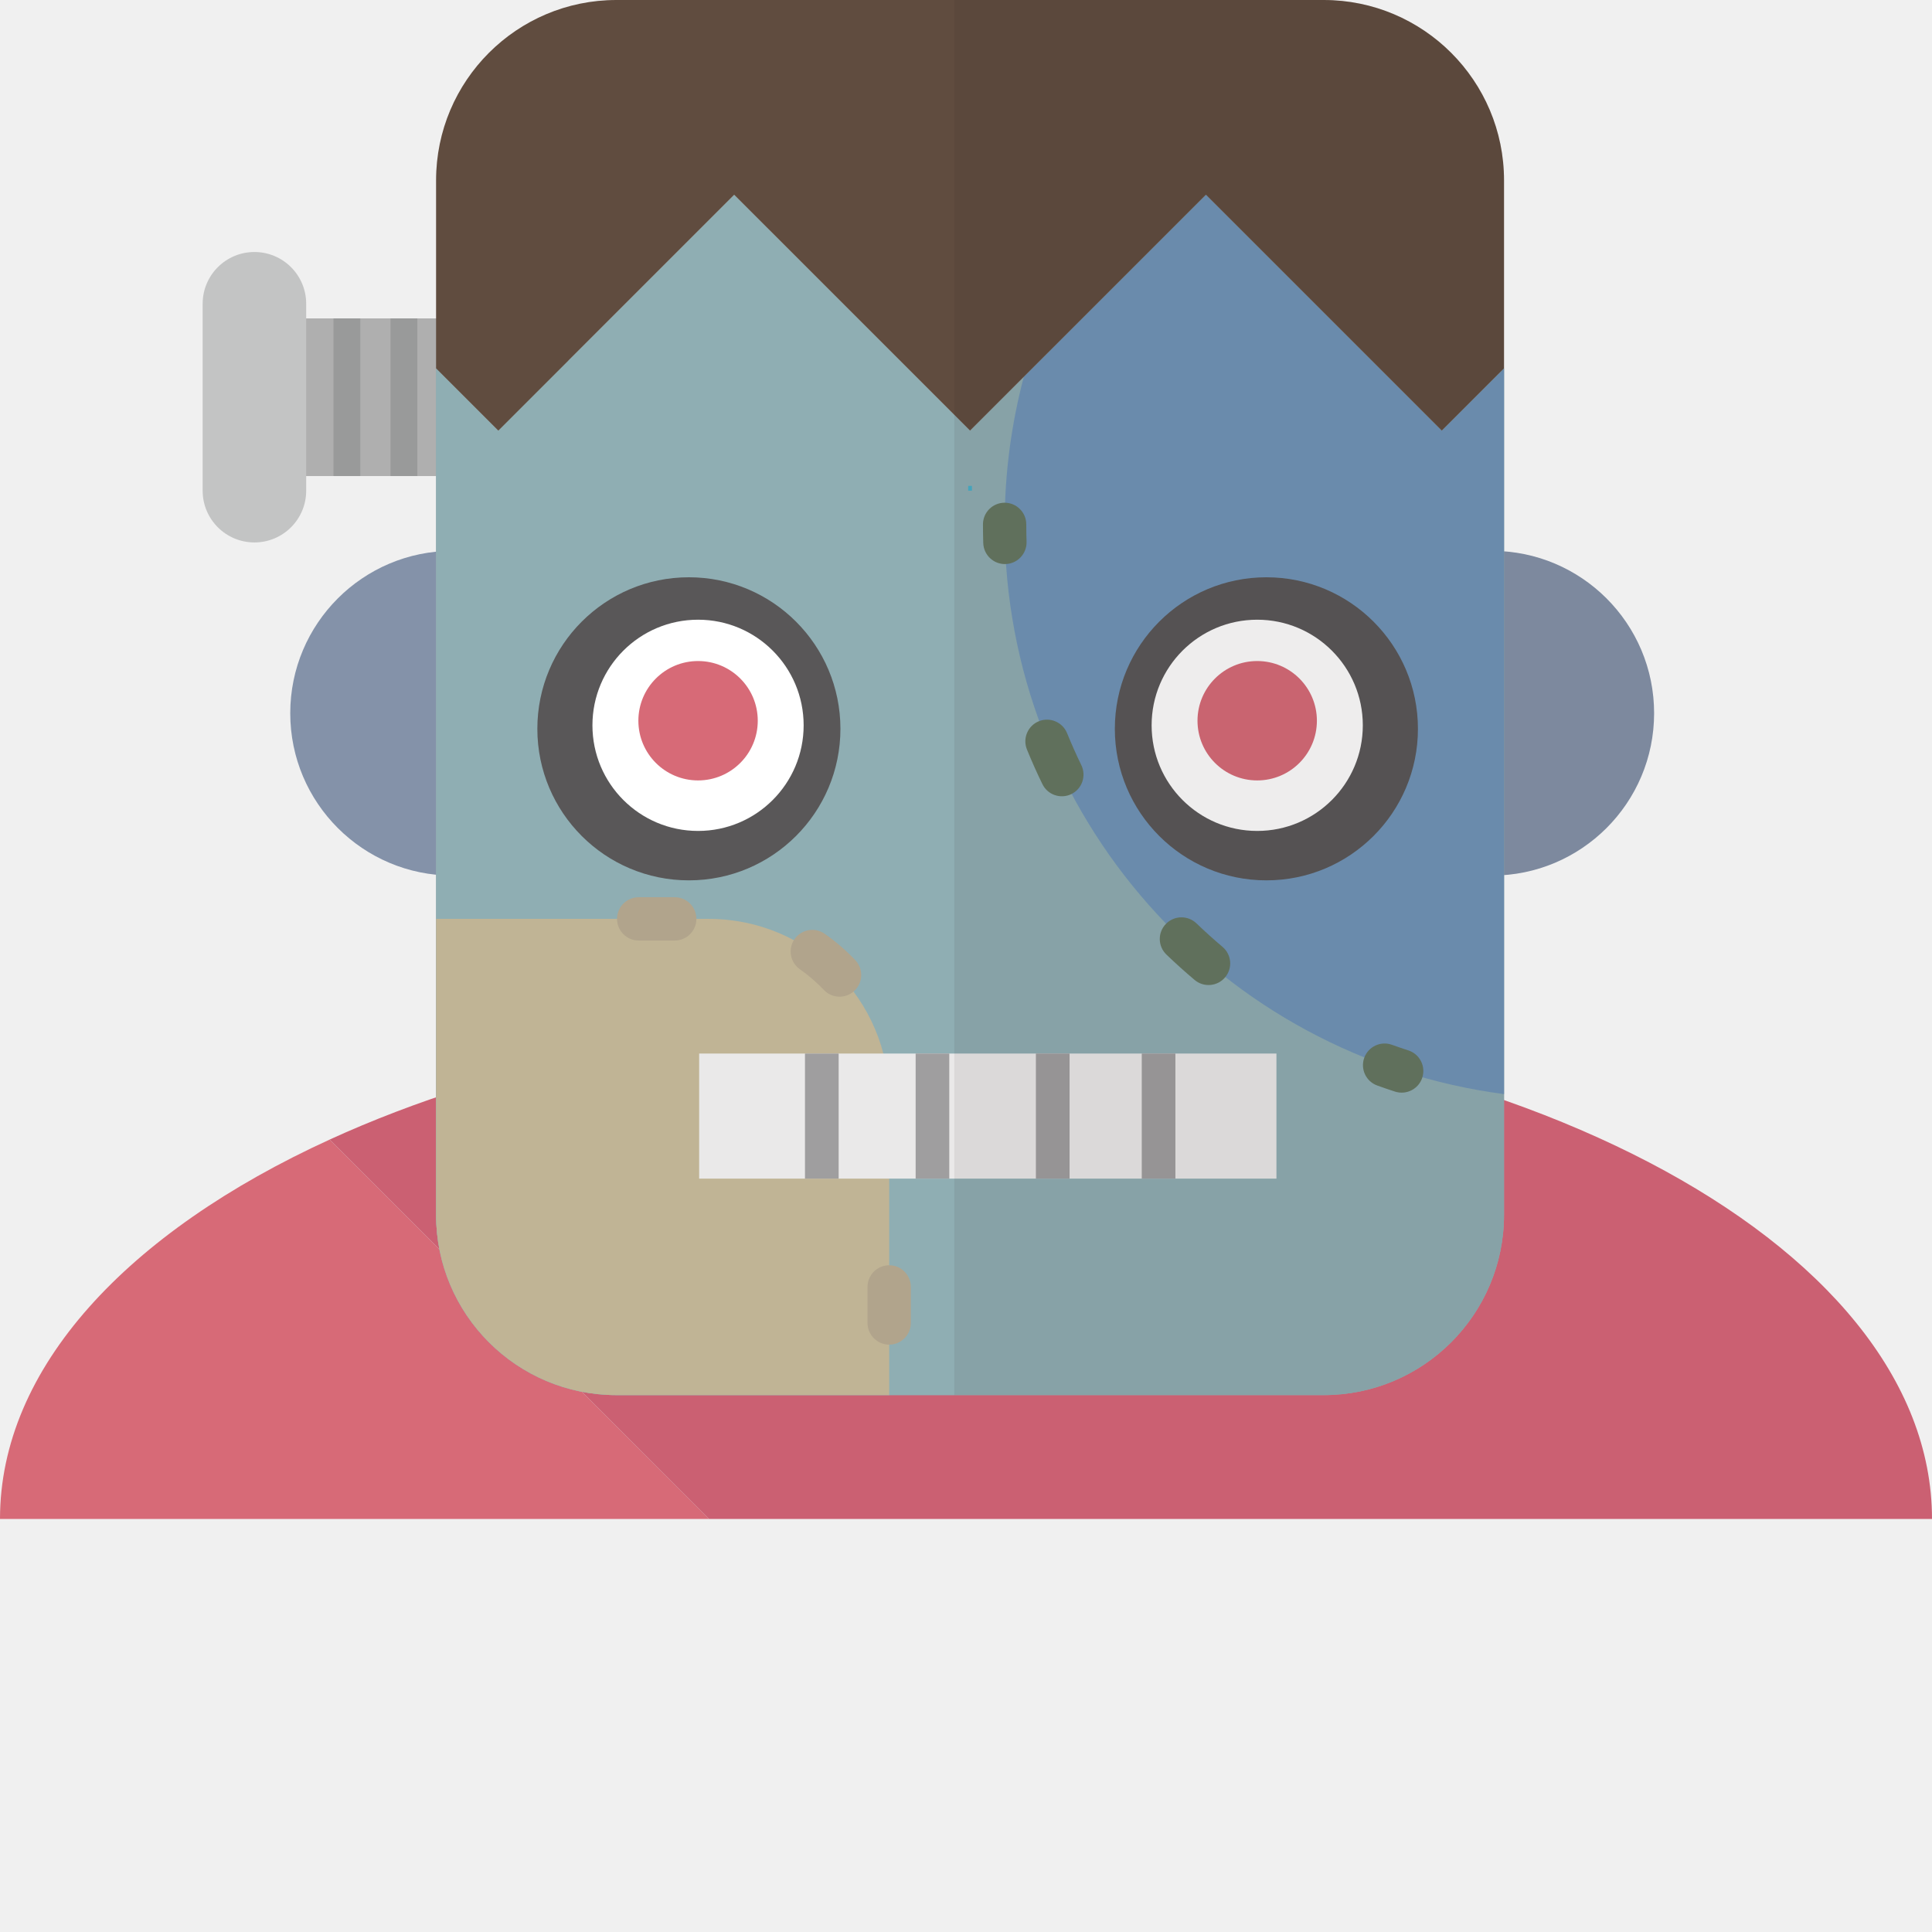
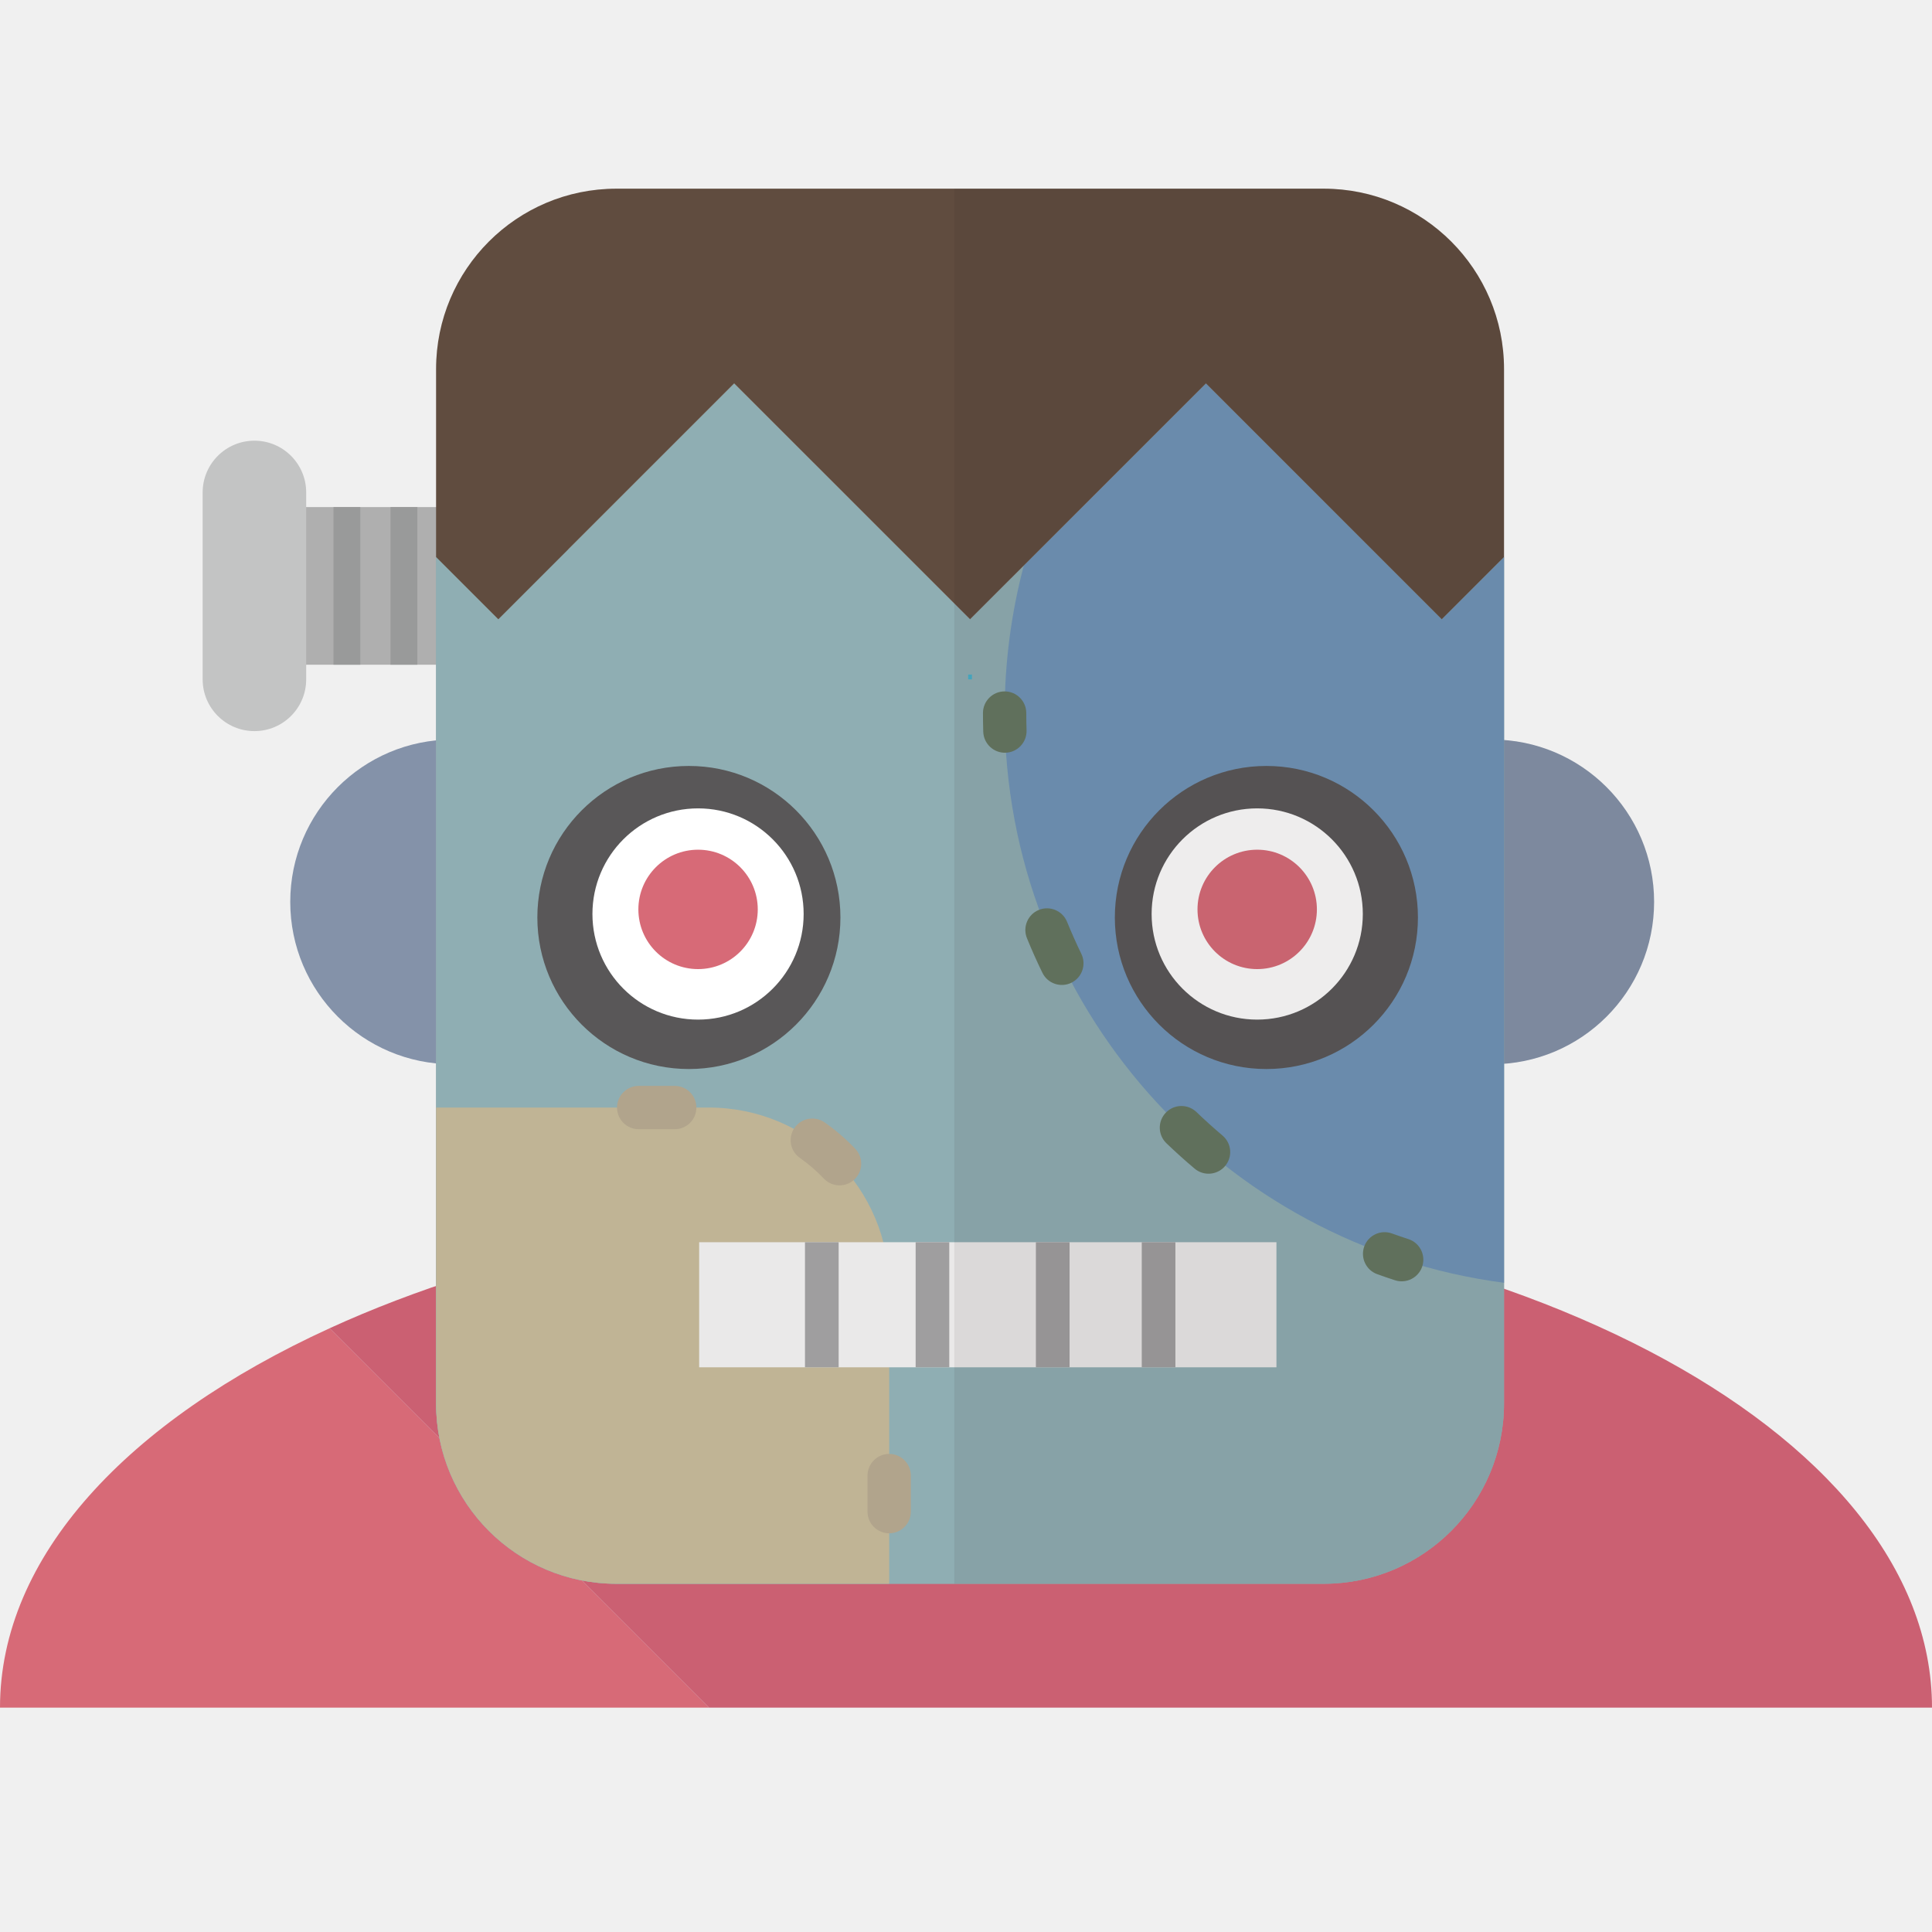
- <svg xmlns="http://www.w3.org/2000/svg" version="1.1" id="_x35_" viewBox="0 0 512 512" xml:space="preserve">
+ <svg xmlns="http://www.w3.org/2000/svg" version="1.1" id="_x35_" viewBox="0 -50 512 512" xml:space="preserve">
  <g>
    <g>
      <path style="fill:#D76A77;" d="M0,402.544h187.886L87.348,302.006C33.808,326.5,0,362.461,0,402.544z" />
      <path style="fill:#CB6072;" d="M256.001,268.895c-64.605,0-123.608,12.5-168.653,33.11l100.538,100.539H512    C512,328.735,397.384,268.895,256.001,268.895z" />
    </g>
    <g>
      <g>
        <g>
          <path style="fill:#8492A9;" d="M162.976,189.012c0,23.762-19.267,43.025-43.029,43.025c-23.767,0-43.028-19.264-43.028-43.025      c0-23.764,19.261-43.028,43.028-43.028C143.709,145.984,162.976,165.248,162.976,189.012z" />
          <path style="fill:#8492A9;" d="M438.354,189.012c0,23.762-19.267,43.025-43.029,43.025c-23.761,0-43.028-19.264-43.028-43.025      c0-23.764,19.267-43.028,43.028-43.028C419.087,145.984,438.354,165.248,438.354,189.012z" />
        </g>
        <g>
          <rect x="75.041" y="84.381" style="fill:#AFAFAF;" width="75.558" height="41.778" />
          <rect x="88.377" y="84.381" style="fill:#999A9A;" width="7.111" height="41.778" />
          <rect x="103.486" y="84.381" style="fill:#999A9A;" width="7.115" height="41.778" />
          <path style="fill:#C3C4C4;" d="M81.142,130.038c0,7.576-6.139,13.715-13.715,13.715l0,0c-7.576,0-13.721-6.139-13.721-13.715      V80.501c0-7.576,6.145-13.715,13.721-13.715l0,0c7.576,0,13.715,6.139,13.715,13.715V130.038z" />
        </g>
        <path style="fill:#95A8AD;" d="M319.584,51.617l-62.51,62.501l-62.509-62.501l-62.5,62.501l-16.502-16.502V321.91     c0,26.404,21.407,47.807,47.804,47.807h187.415c26.4,0,47.801-21.403,47.801-47.807V97.616l-16.502,16.502L319.584,51.617z" />
        <path style="fill:#8FAEB3;" d="M319.584,51.617l-62.51,62.501l-62.509-62.501l-62.5,62.501l-16.502-16.502V321.91     c0,26.404,21.407,47.807,47.804,47.807h187.415c26.4,0,47.801-21.403,47.801-47.807V97.616l-16.502,16.502L319.584,51.617z" />
        <path style="fill:#C0B495;" d="M235.649,291.318c0-26.404-21.413-47.804-47.814-47.804h-72.273v78.396     c0,26.404,21.407,47.807,47.804,47.807h72.282V291.318z" />
        <g>
          <path style="fill:#B1A48C;" d="M178.82,237.776h-9.557c-3.169,0-5.744,2.57-5.744,5.738c0,3.166,2.575,5.735,5.744,5.735h9.557      c3.17,0,5.733-2.57,5.733-5.735C184.553,240.346,181.99,237.776,178.82,237.776z M226.659,254.445      c-2.462-2.585-5.164-4.924-8.093-6.976c-2.601-1.824-6.174-1.196-7.992,1.395c-1.818,2.595-1.2,6.174,1.401,7.995      c2.298,1.613,4.431,3.453,6.363,5.489c2.184,2.294,5.808,2.389,8.106,0.205C228.743,260.373,228.831,256.74,226.659,254.445z       M241.381,302.795v-9.561c0-3.172-2.576-5.738-5.732-5.738c-3.17,0-5.745,2.566-5.745,5.738v9.561      c0,3.169,2.575,5.738,5.745,5.738C238.805,308.534,241.381,305.964,241.381,302.795z M241.381,350.605v-9.564      c0-3.169-2.576-5.738-5.732-5.738c-3.17,0-5.745,2.57-5.745,5.738v9.564c0,3.169,2.575,5.735,5.745,5.735      C238.805,356.34,241.381,353.774,241.381,350.605z" />
        </g>
        <path style="fill:#7095B8;" d="M398.583,97.616l-3.106,3.115l0,0l-13.396,13.386l-62.497-62.501l-48.268,48.256     c-3.295,12.477-5.075,25.573-5.075,39.089c0,77.361,57.661,141.196,132.342,150.993V97.616z" />
        <g>
          <path style="fill:#657762;" d="M260.496,138.962c0,1.657,0.025,3.311,0.076,4.956c0.101,3.169,2.752,5.66,5.909,5.561      c3.169-0.094,5.656-2.743,5.568-5.912c-0.05-1.528-0.076-3.062-0.076-4.605c0-3.169-2.575-5.735-5.732-5.735      C263.059,133.226,260.496,135.792,260.496,138.962z" />
          <path style="fill:#657762;" d="M309.118,252.978c2.411,2.314,4.899,4.555,7.462,6.713c2.411,2.045,6.035,1.74,8.081-0.678      c2.045-2.422,1.742-6.038-0.682-8.084c-2.374-2.005-4.671-4.085-6.906-6.228c-2.285-2.194-5.921-2.118-8.118,0.168      C306.757,247.154,306.833,250.787,309.118,252.978z M272.15,198.624c1.263,3.105,2.626,6.161,4.091,9.162      c1.376,2.853,4.81,4.043,7.664,2.664c2.853-1.382,4.04-4.817,2.664-7.667c-1.351-2.784-2.614-5.618-3.787-8.497      c-1.2-2.933-4.558-4.343-7.487-3.144C272.365,192.339,270.963,195.691,272.15,198.624z" />
          <path style="fill:#657762;" d="M364.986,287.672c1.566,0.566,3.118,1.099,4.696,1.61c3.018,0.978,6.25-0.669,7.235-3.684      c0.984-3.014-0.669-6.249-3.687-7.228c-1.465-0.474-2.904-0.972-4.356-1.49c-2.979-1.073-6.262,0.471-7.335,3.453      C360.467,283.314,362.006,286.603,364.986,287.672z" />
        </g>
        <path style="fill:#604C3F;" d="M350.782,0H163.367c-26.397,0-47.804,21.403-47.804,47.807v49.808l16.502,16.502l62.5-62.501     l62.509,62.501l62.51-62.501l62.497,62.501l16.502-16.502V47.807C398.583,21.403,377.183,0,350.782,0z" />
        <line style="fill:none;stroke:#48B0CA;stroke-miterlimit:10;" x1="257.075" y1="128.763" x2="257.075" y2="130.038" />
        <g>
          <path style="fill:#595758;" d="M222.721,193.144c0,22.18-17.979,40.159-40.162,40.159c-22.184,0-40.156-17.979-40.156-40.159      c0-22.177,17.972-40.159,40.156-40.159C204.741,152.985,222.721,170.967,222.721,193.144z" />
          <path style="fill:#FFFFFF;" d="M212.974,192.219c0,15.457-12.525,27.988-27.979,27.988c-15.467,0-27.994-12.531-27.994-27.988      c0-15.46,12.527-27.991,27.994-27.991C200.449,164.229,212.974,176.759,212.974,192.219z" />
          <circle style="fill:#D76A77;" cx="184.995" cy="191.001" r="15.82" />
        </g>
        <g>
          <path style="fill:#595758;" d="M295.444,193.144c0,22.18,17.979,40.159,40.162,40.159c22.183,0,40.162-17.979,40.162-40.159      c0-22.177-17.979-40.159-40.162-40.159C313.423,152.985,295.444,170.967,295.444,193.144z" />
          <path style="fill:#FFFFFF;" d="M305.191,192.219c0,15.457,12.525,27.988,27.978,27.988c15.454,0,27.991-12.531,27.991-27.988      c0-15.46-12.538-27.991-27.991-27.991C317.716,164.229,305.191,176.759,305.191,192.219z" />
          <circle style="fill:#D76A77;" cx="333.17" cy="191.001" r="15.82" />
        </g>
        <g>
          <rect x="185.285" y="279.201" style="fill:#EAE9E9;" width="152.986" height="33.148" />
          <rect x="213.326" y="279.201" style="fill:#9F9E9F;" width="8.927" height="33.148" />
          <rect x="242.656" y="279.201" style="fill:#9F9E9F;" width="8.914" height="33.148" />
          <rect x="274.523" y="279.201" style="fill:#9F9E9F;" width="8.927" height="33.148" />
          <rect x="302.578" y="279.201" style="fill:#9F9E9F;" width="8.914" height="33.148" />
        </g>
      </g>
      <g style="opacity:0.08;">
        <path style="fill:#231815;" d="M398.583,146.117V97.616l0,0V47.807c0-26.404-21.4-47.807-47.801-47.807h-97.887v369.717h97.887     c26.4,0,47.801-21.403,47.801-47.807v-31.955v-58.053c22.246-1.67,39.771-20.226,39.771-42.889     C438.354,166.346,420.829,147.787,398.583,146.117z" />
      </g>
    </g>
  </g>
</svg>
